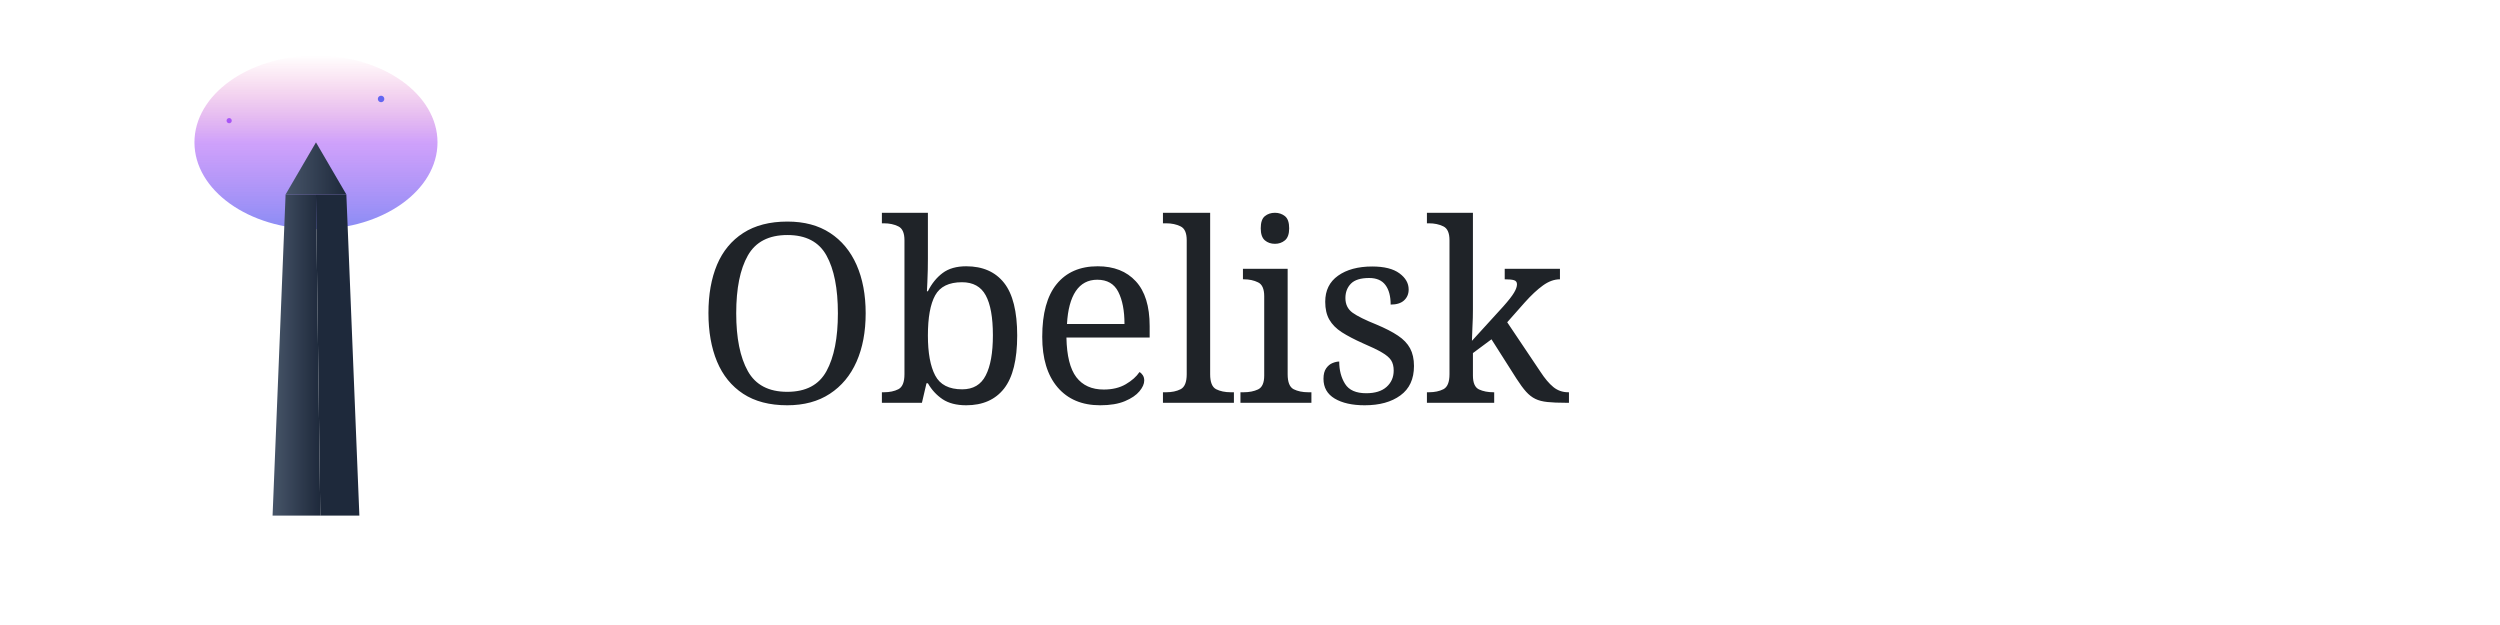
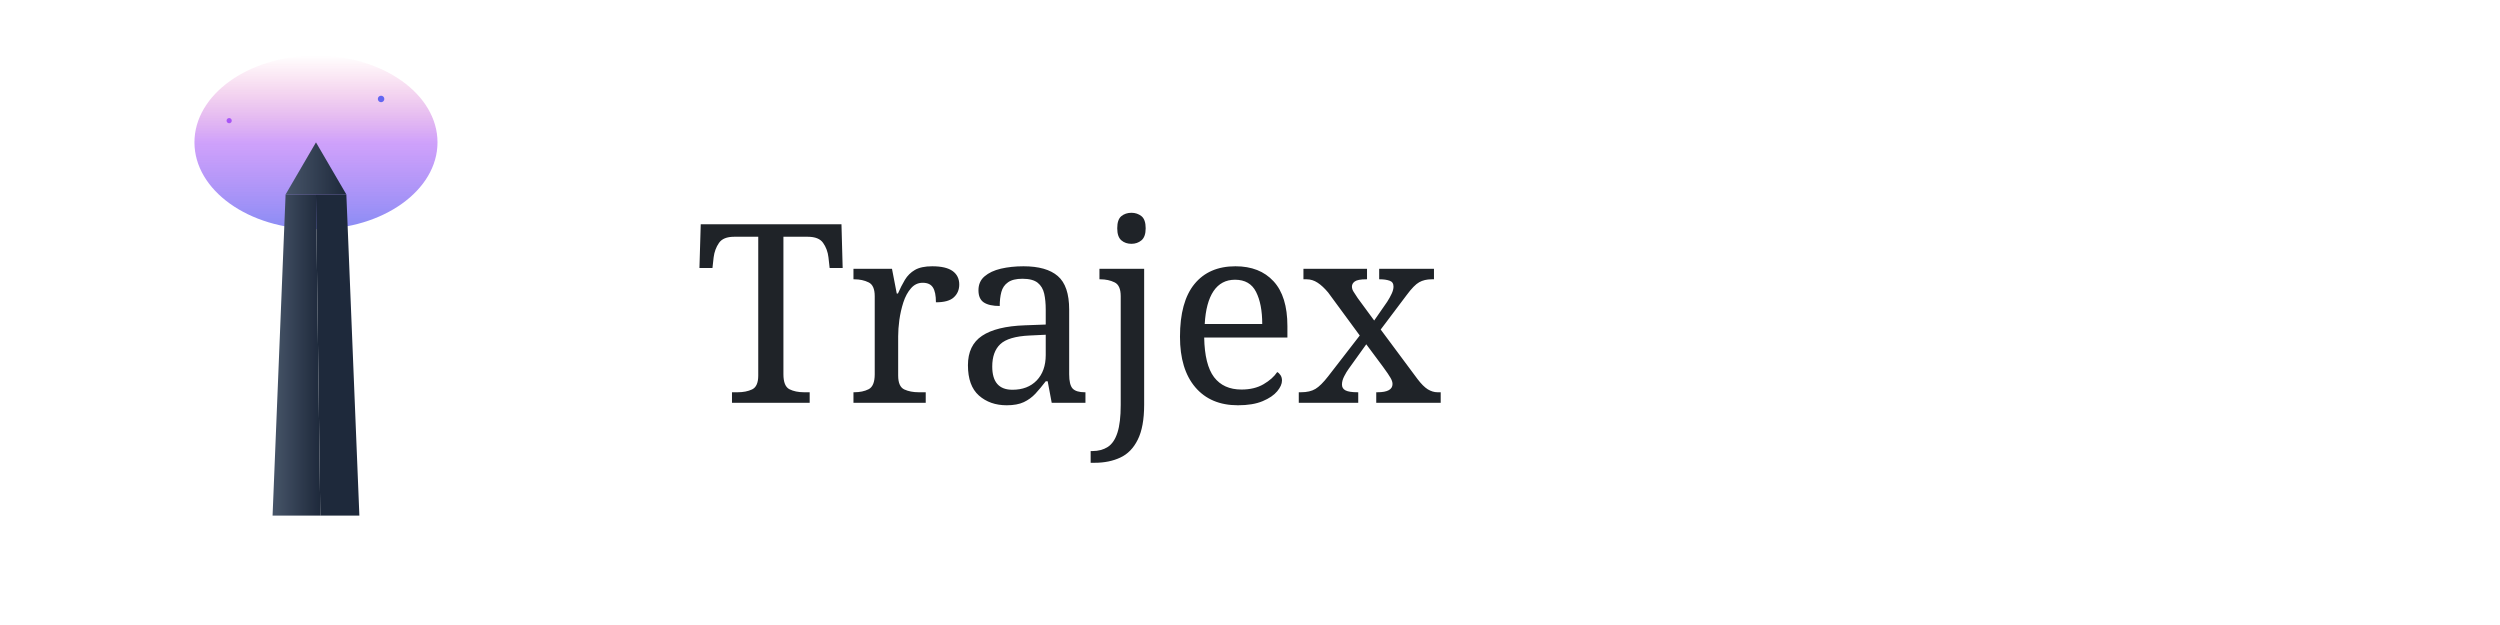
<svg xmlns="http://www.w3.org/2000/svg" viewBox="0 0 360 90" width="360" height="90">
  <defs>
    <linearGradient id="aurora" x1="0" y1="0" x2="0" y2="1">
      <stop offset="0" stop-color="#ec4899" stop-opacity="0" />
      <stop offset="0.5" stop-color="#a855f7" stop-opacity="0.55" />
      <stop offset="1" stop-color="#6366f1" stop-opacity="0.75" />
    </linearGradient>
    <linearGradient id="stone" x1="0" y1="0" x2="1" y2="0">
      <stop offset="0" stop-color="#475569" />
      <stop offset="1" stop-color="#1e293b" />
    </linearGradient>
  </defs>
  <g transform="translate(8 8) scale(0.3125)">
    <ellipse cx="120" cy="40" rx="56" ry="40" fill="url(#aurora)" />
    <polygon points="120,40 106,64 134,64" fill="url(#stone)" />
    <polygon points="106,64 120,64 122,212 100,212" fill="url(#stone)" />
    <polygon points="120,64 134,64 140,212 122,212" fill="#1e293b" />
    <circle cx="80" cy="30" r="1.2" fill="#a855f7" />
    <circle cx="150" cy="20" r="1.5" fill="#6366f1" />
  </g>
-   <text x="100" y="58" font-family="Iowan Old Style, Charter, Georgia, serif" font-size="36" font-weight="500" fill="#1f2328" letter-spacing="-0.01em">Obelisk</text>
+   <text x="100" y="58" font-family="Iowan Old Style, Charter, Georgia, serif" font-size="36" font-weight="500" fill="#1f2328" letter-spacing="-0.01em">Trajex</text>
</svg>
